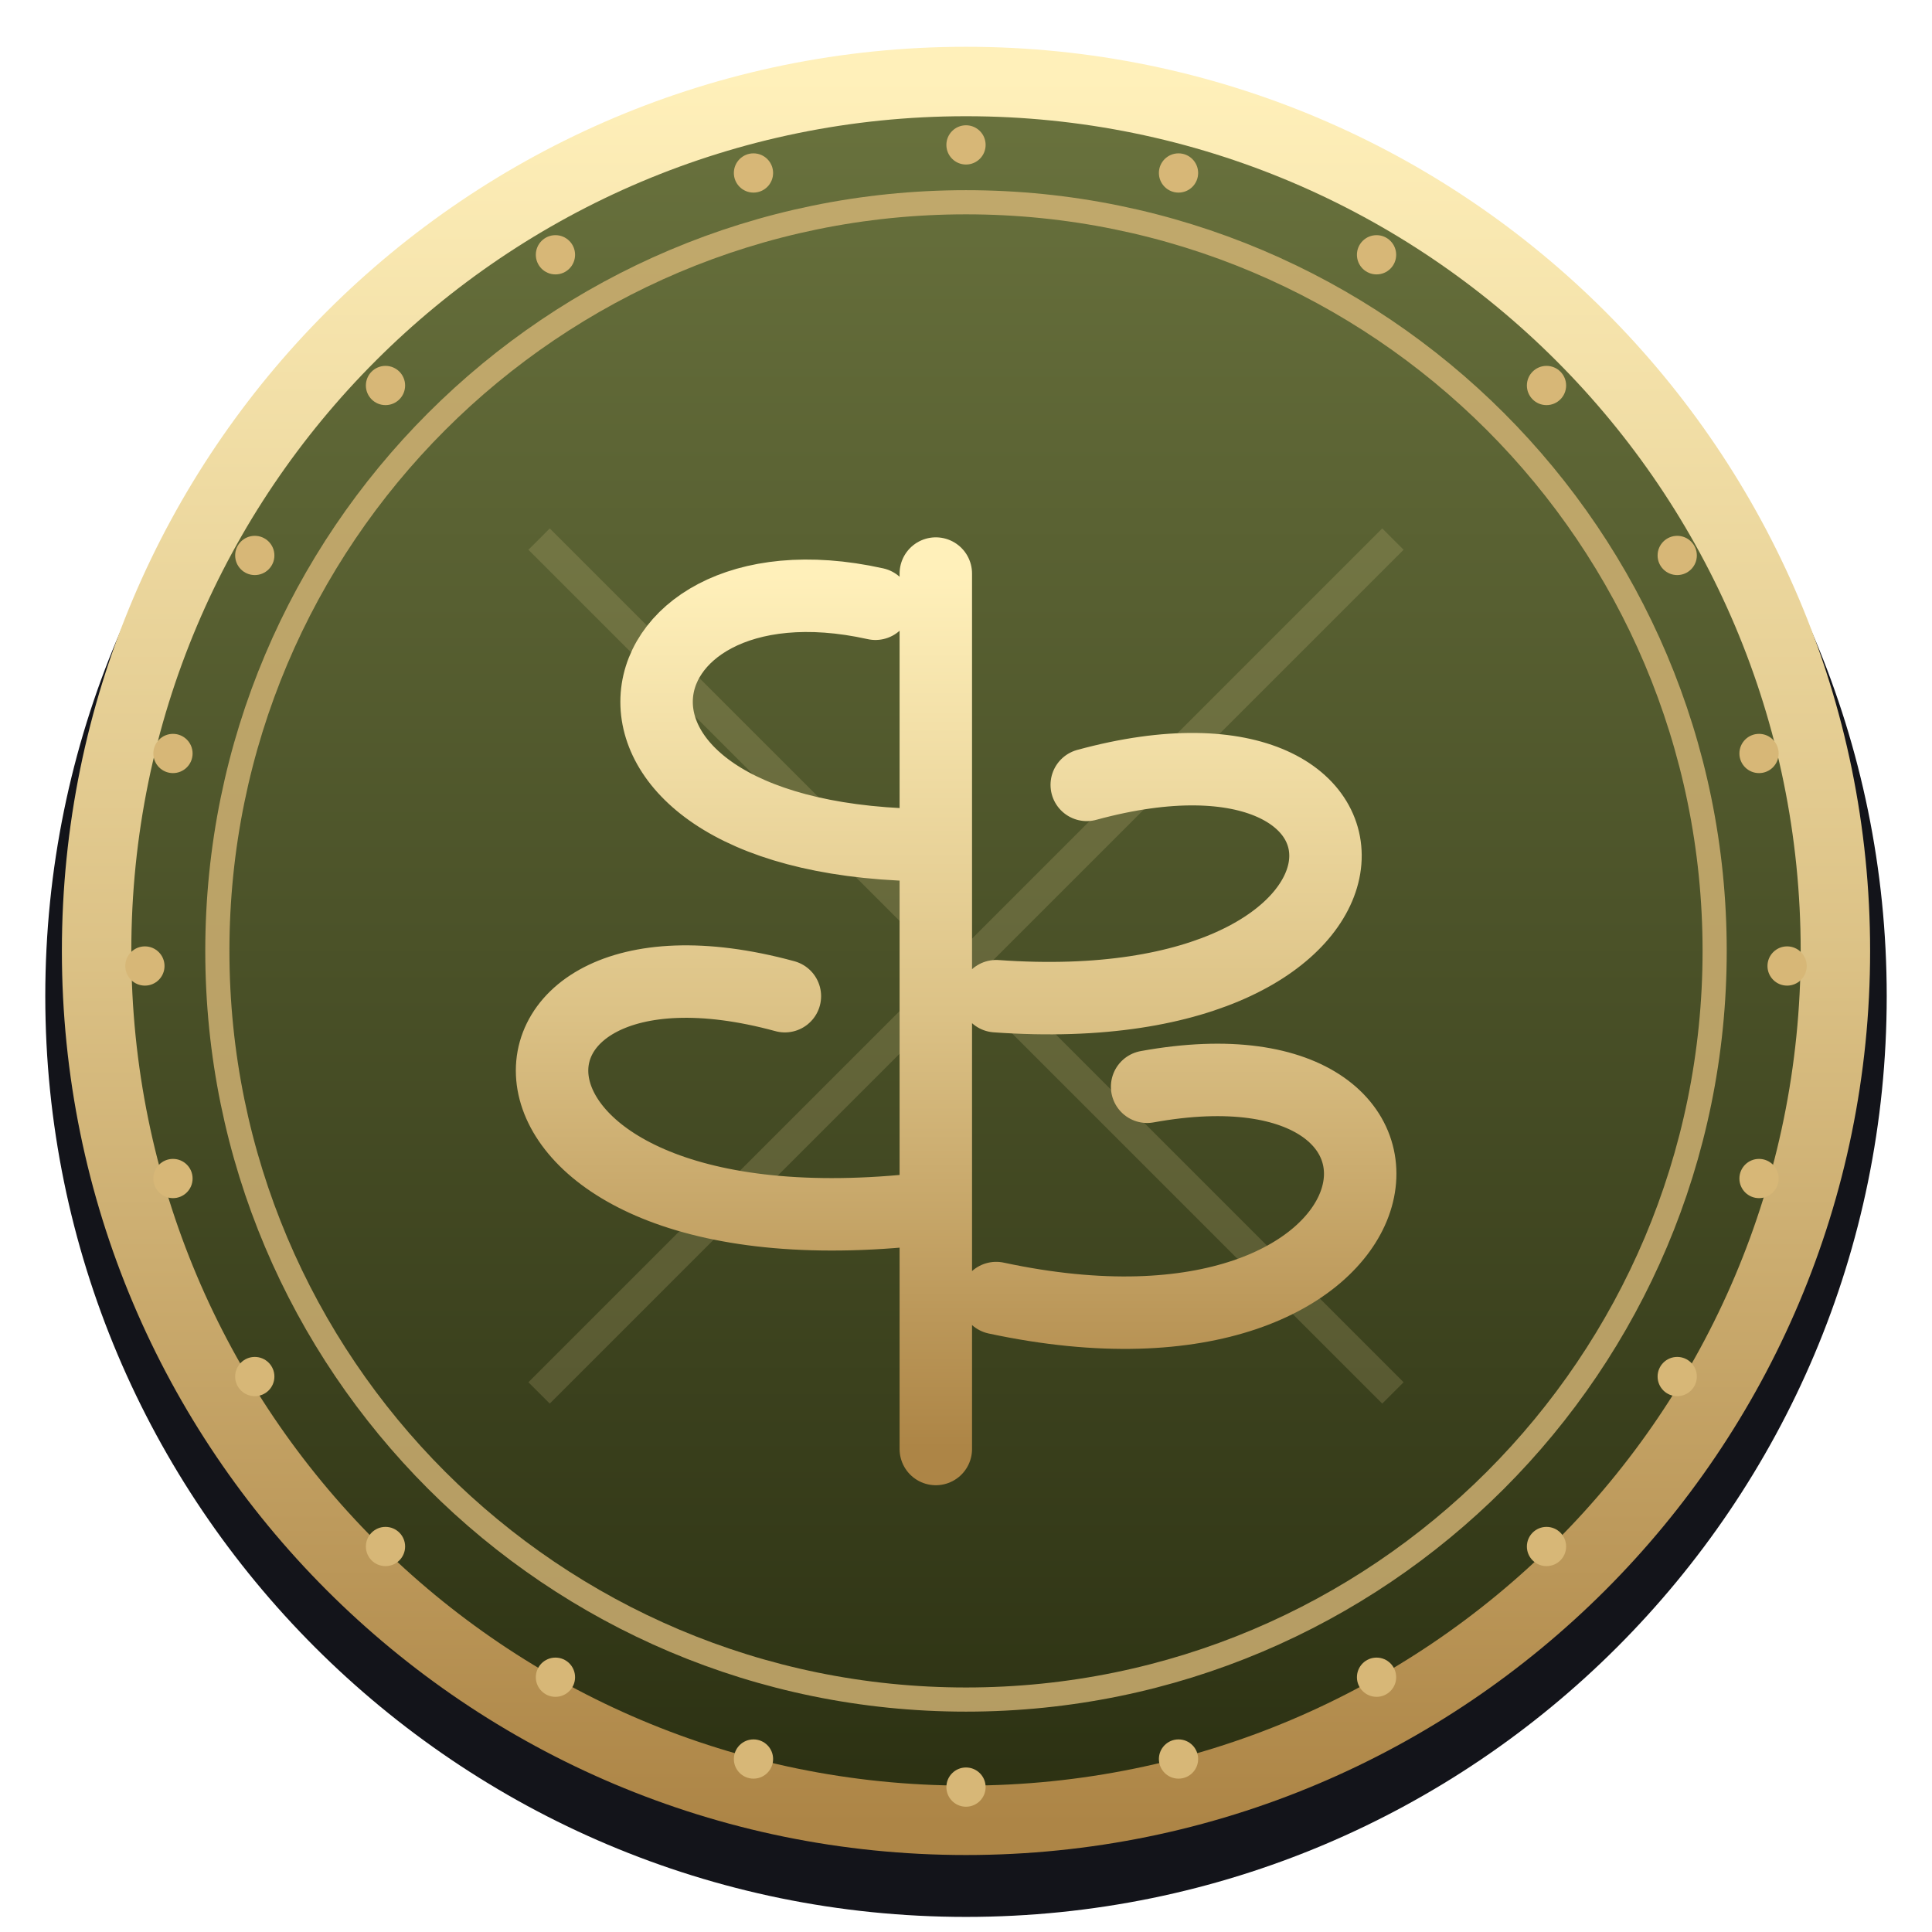
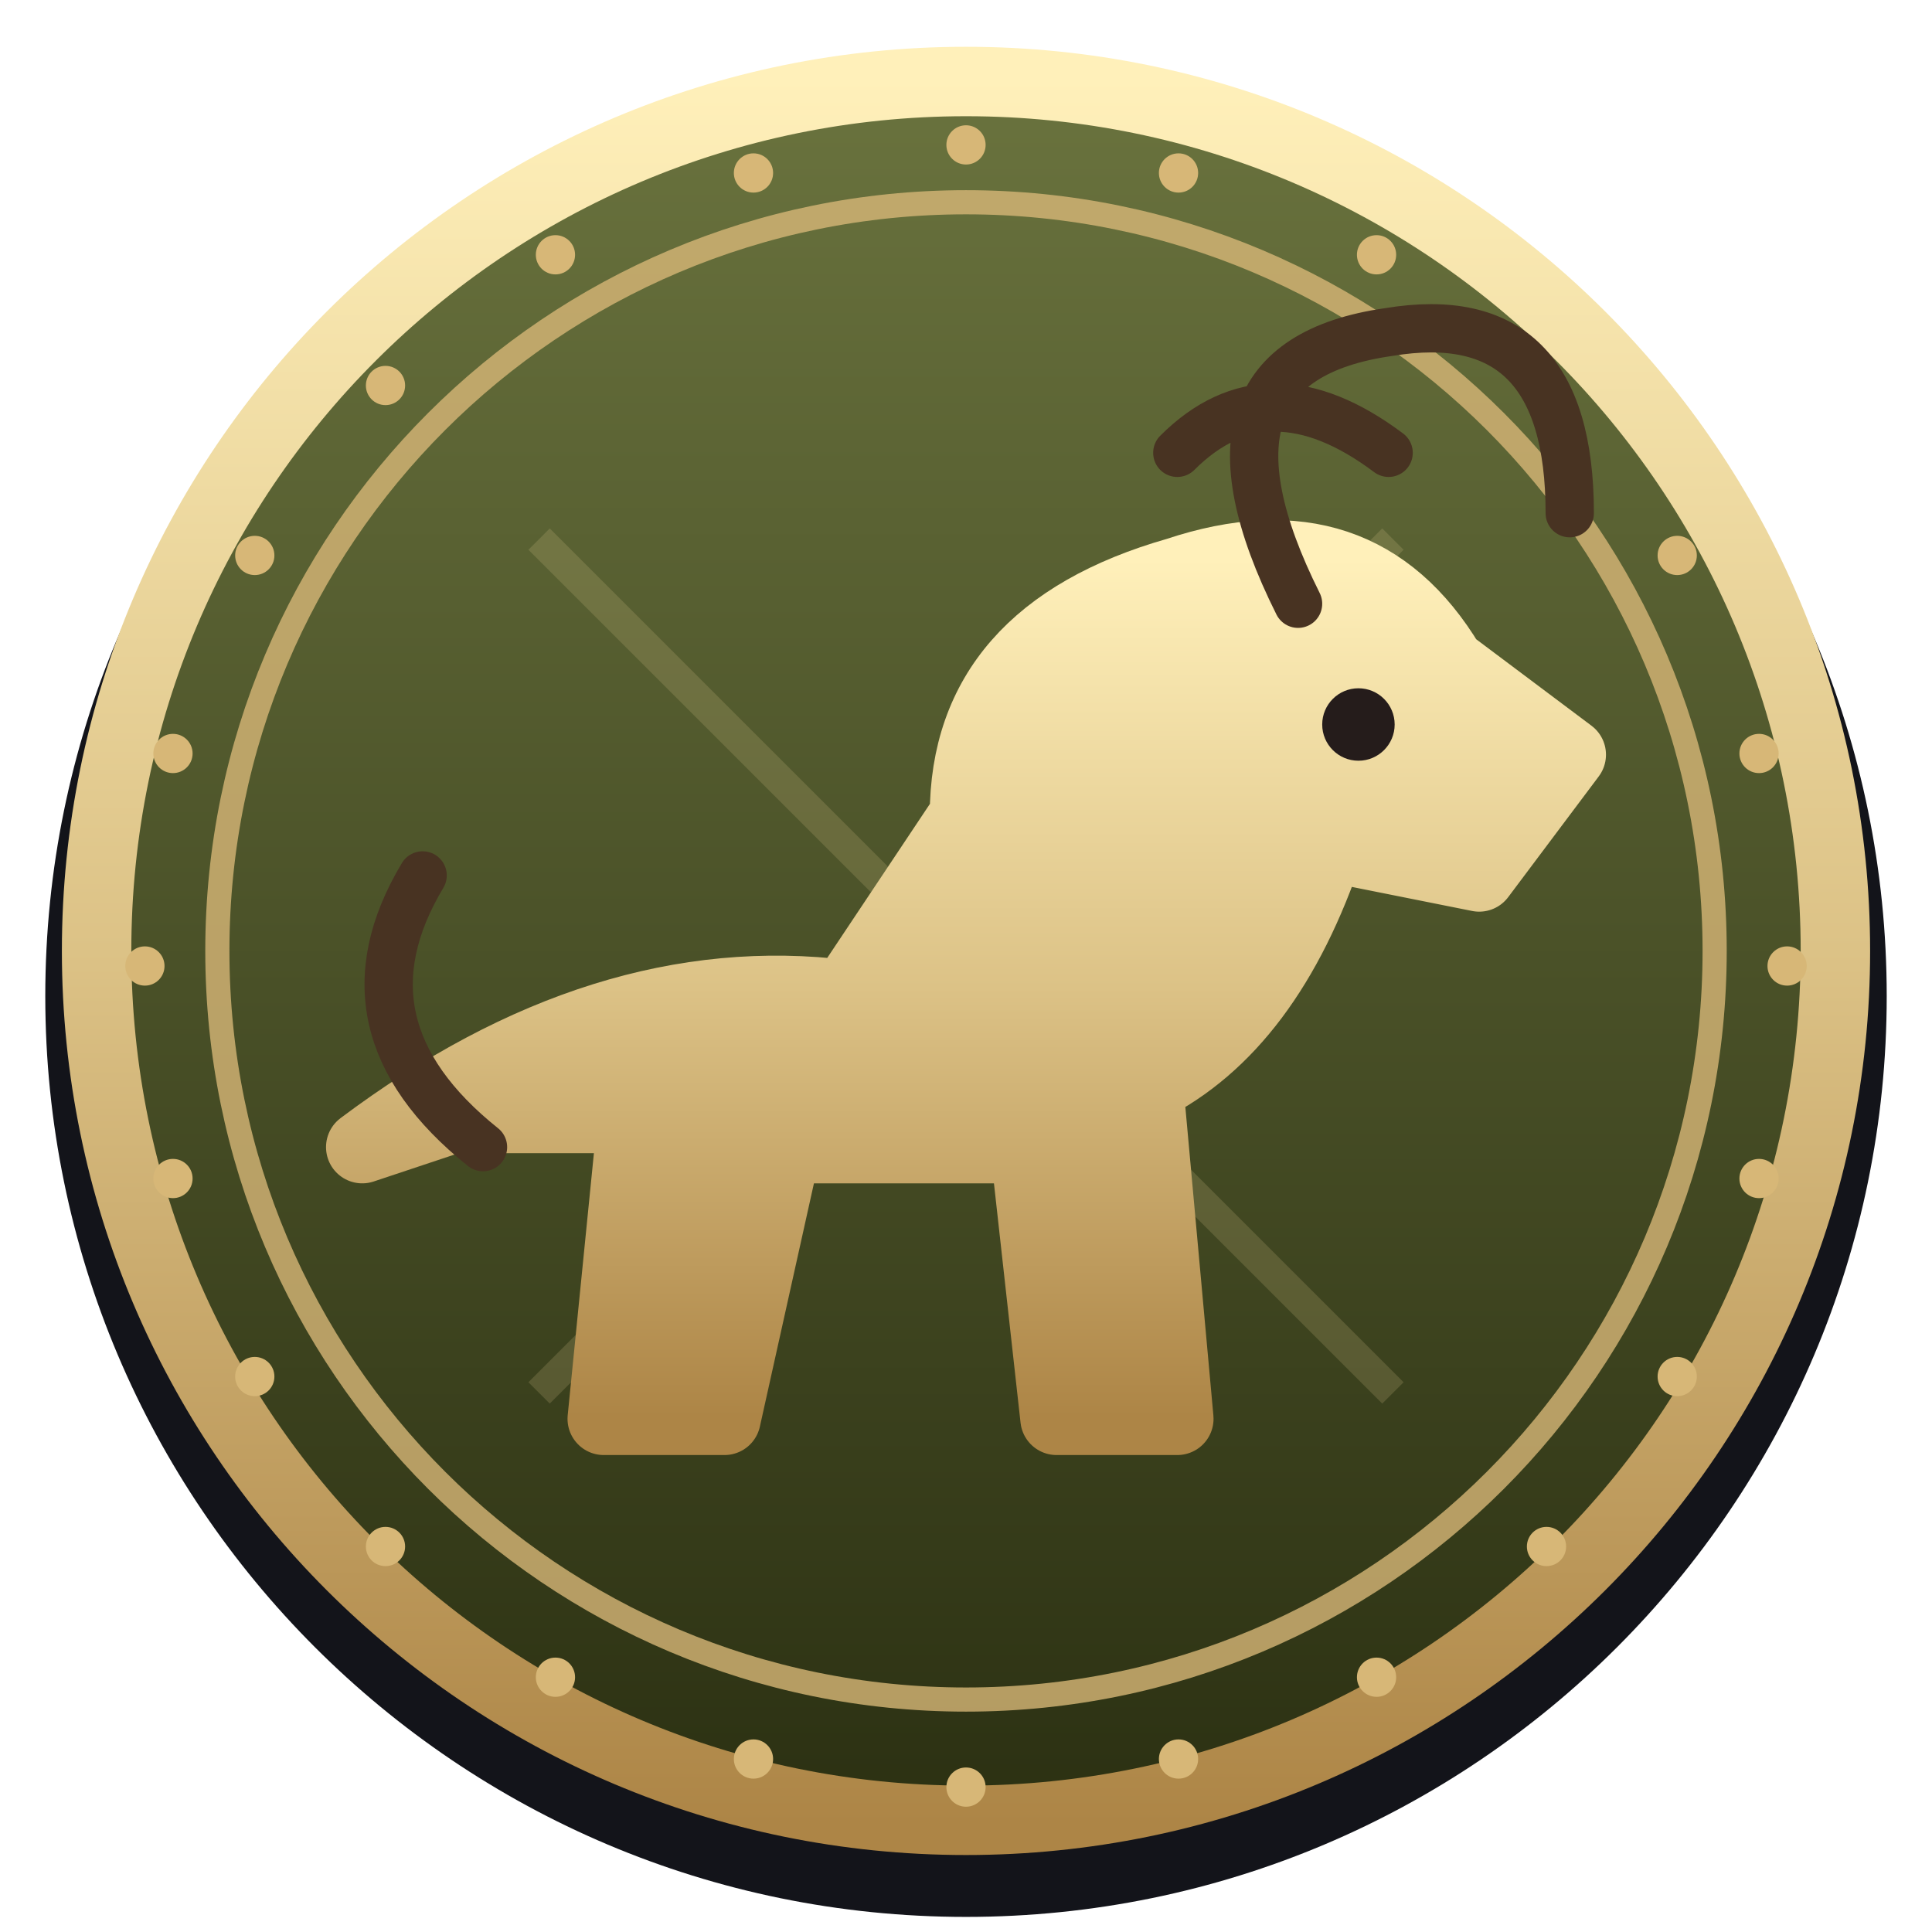
<svg xmlns="http://www.w3.org/2000/svg" width="64" height="64" viewBox="0 0 64 64">
  <defs>
    <linearGradient id="field" x1="0" y1="0" x2="0" y2="1">
      <stop stop-color="#6a733e" />
      <stop offset="1" stop-color="#2b3012" />
    </linearGradient>
    <linearGradient id="gold" x1="0" y1="0" x2="0" y2="1">
      <stop stop-color="#fff0ba" />
      <stop offset=".5" stop-color="#dcc286" />
      <stop offset="1" stop-color="#ad8546" />
    </linearGradient>
  </defs>
  <circle cx="32" cy="33" r="30.5" fill="#13141a" />
  <circle cx="32" cy="31.5" r="28.8" fill="url(#field)" stroke="url(#gold)" stroke-width="2.3" />
  <g fill="#d7b777">
    <circle cx="59.20" cy="32.00" r=".65" />
    <circle cx="58.27" cy="39.04" r=".65" />
    <circle cx="55.56" cy="45.60" r=".65" />
    <circle cx="51.23" cy="51.23" r=".65" />
    <circle cx="45.60" cy="55.56" r=".65" />
    <circle cx="39.04" cy="58.27" r=".65" />
    <circle cx="32.00" cy="59.20" r=".65" />
    <circle cx="24.96" cy="58.27" r=".65" />
    <circle cx="18.40" cy="55.56" r=".65" />
    <circle cx="12.77" cy="51.23" r=".65" />
    <circle cx="8.44" cy="45.60" r=".65" />
    <circle cx="5.73" cy="39.04" r=".65" />
    <circle cx="4.80" cy="32.00" r=".65" />
    <circle cx="5.73" cy="24.96" r=".65" />
    <circle cx="8.44" cy="18.40" r=".65" />
    <circle cx="12.77" cy="12.77" r=".65" />
    <circle cx="18.40" cy="8.44" r=".65" />
    <circle cx="24.96" cy="5.73" r=".65" />
    <circle cx="32.00" cy="4.80" r=".65" />
    <circle cx="39.04" cy="5.73" r=".65" />
    <circle cx="45.60" cy="8.44" r=".65" />
    <circle cx="51.23" cy="12.77" r=".65" />
    <circle cx="55.56" cy="18.40" r=".65" />
    <circle cx="58.27" cy="24.96" r=".65" />
  </g>
  <circle cx="32" cy="31.5" r="24.8" fill="none" stroke="#d7b777" stroke-width=".8" opacity=".8" />
  <path d="M12 32H52 M32 12V52" transform="rotate(135 32 32)" stroke="#e4cc91" stroke-width="1" opacity=".18" />
  <g fill="none" stroke="url(#gold)" stroke-width="2.4" stroke-linecap="round" stroke-linejoin="round">
-     <path d="M31 48V19 M31 40C15 42 15 30 26 33 M33 33C47 34 47 23 36 26 M31 28C18 28 20 18 29 20 M33 43C47 46 49 34 38 36" />
+     <path fill="url(#gold)" d="M12 38Q20 32 28 33L32 27Q32 21 39 19Q45 17 48 22L52 25L49 29L44 28Q42 34 38 36L39 47L35 47L34 38L26 38L24 47L20 47L21 37L15 37Z" />
+     <path d="M43 20Q39 12 46 11Q52 10 52 17 M46 15Q42 12 39 15 M16 38Q11 34 14 29" stroke="#483322" stroke-width="1.6" />
+     <circle cx="45" cy="24" r="1.2" fill="#251c1b" stroke="none" />
  </g>
</svg>
